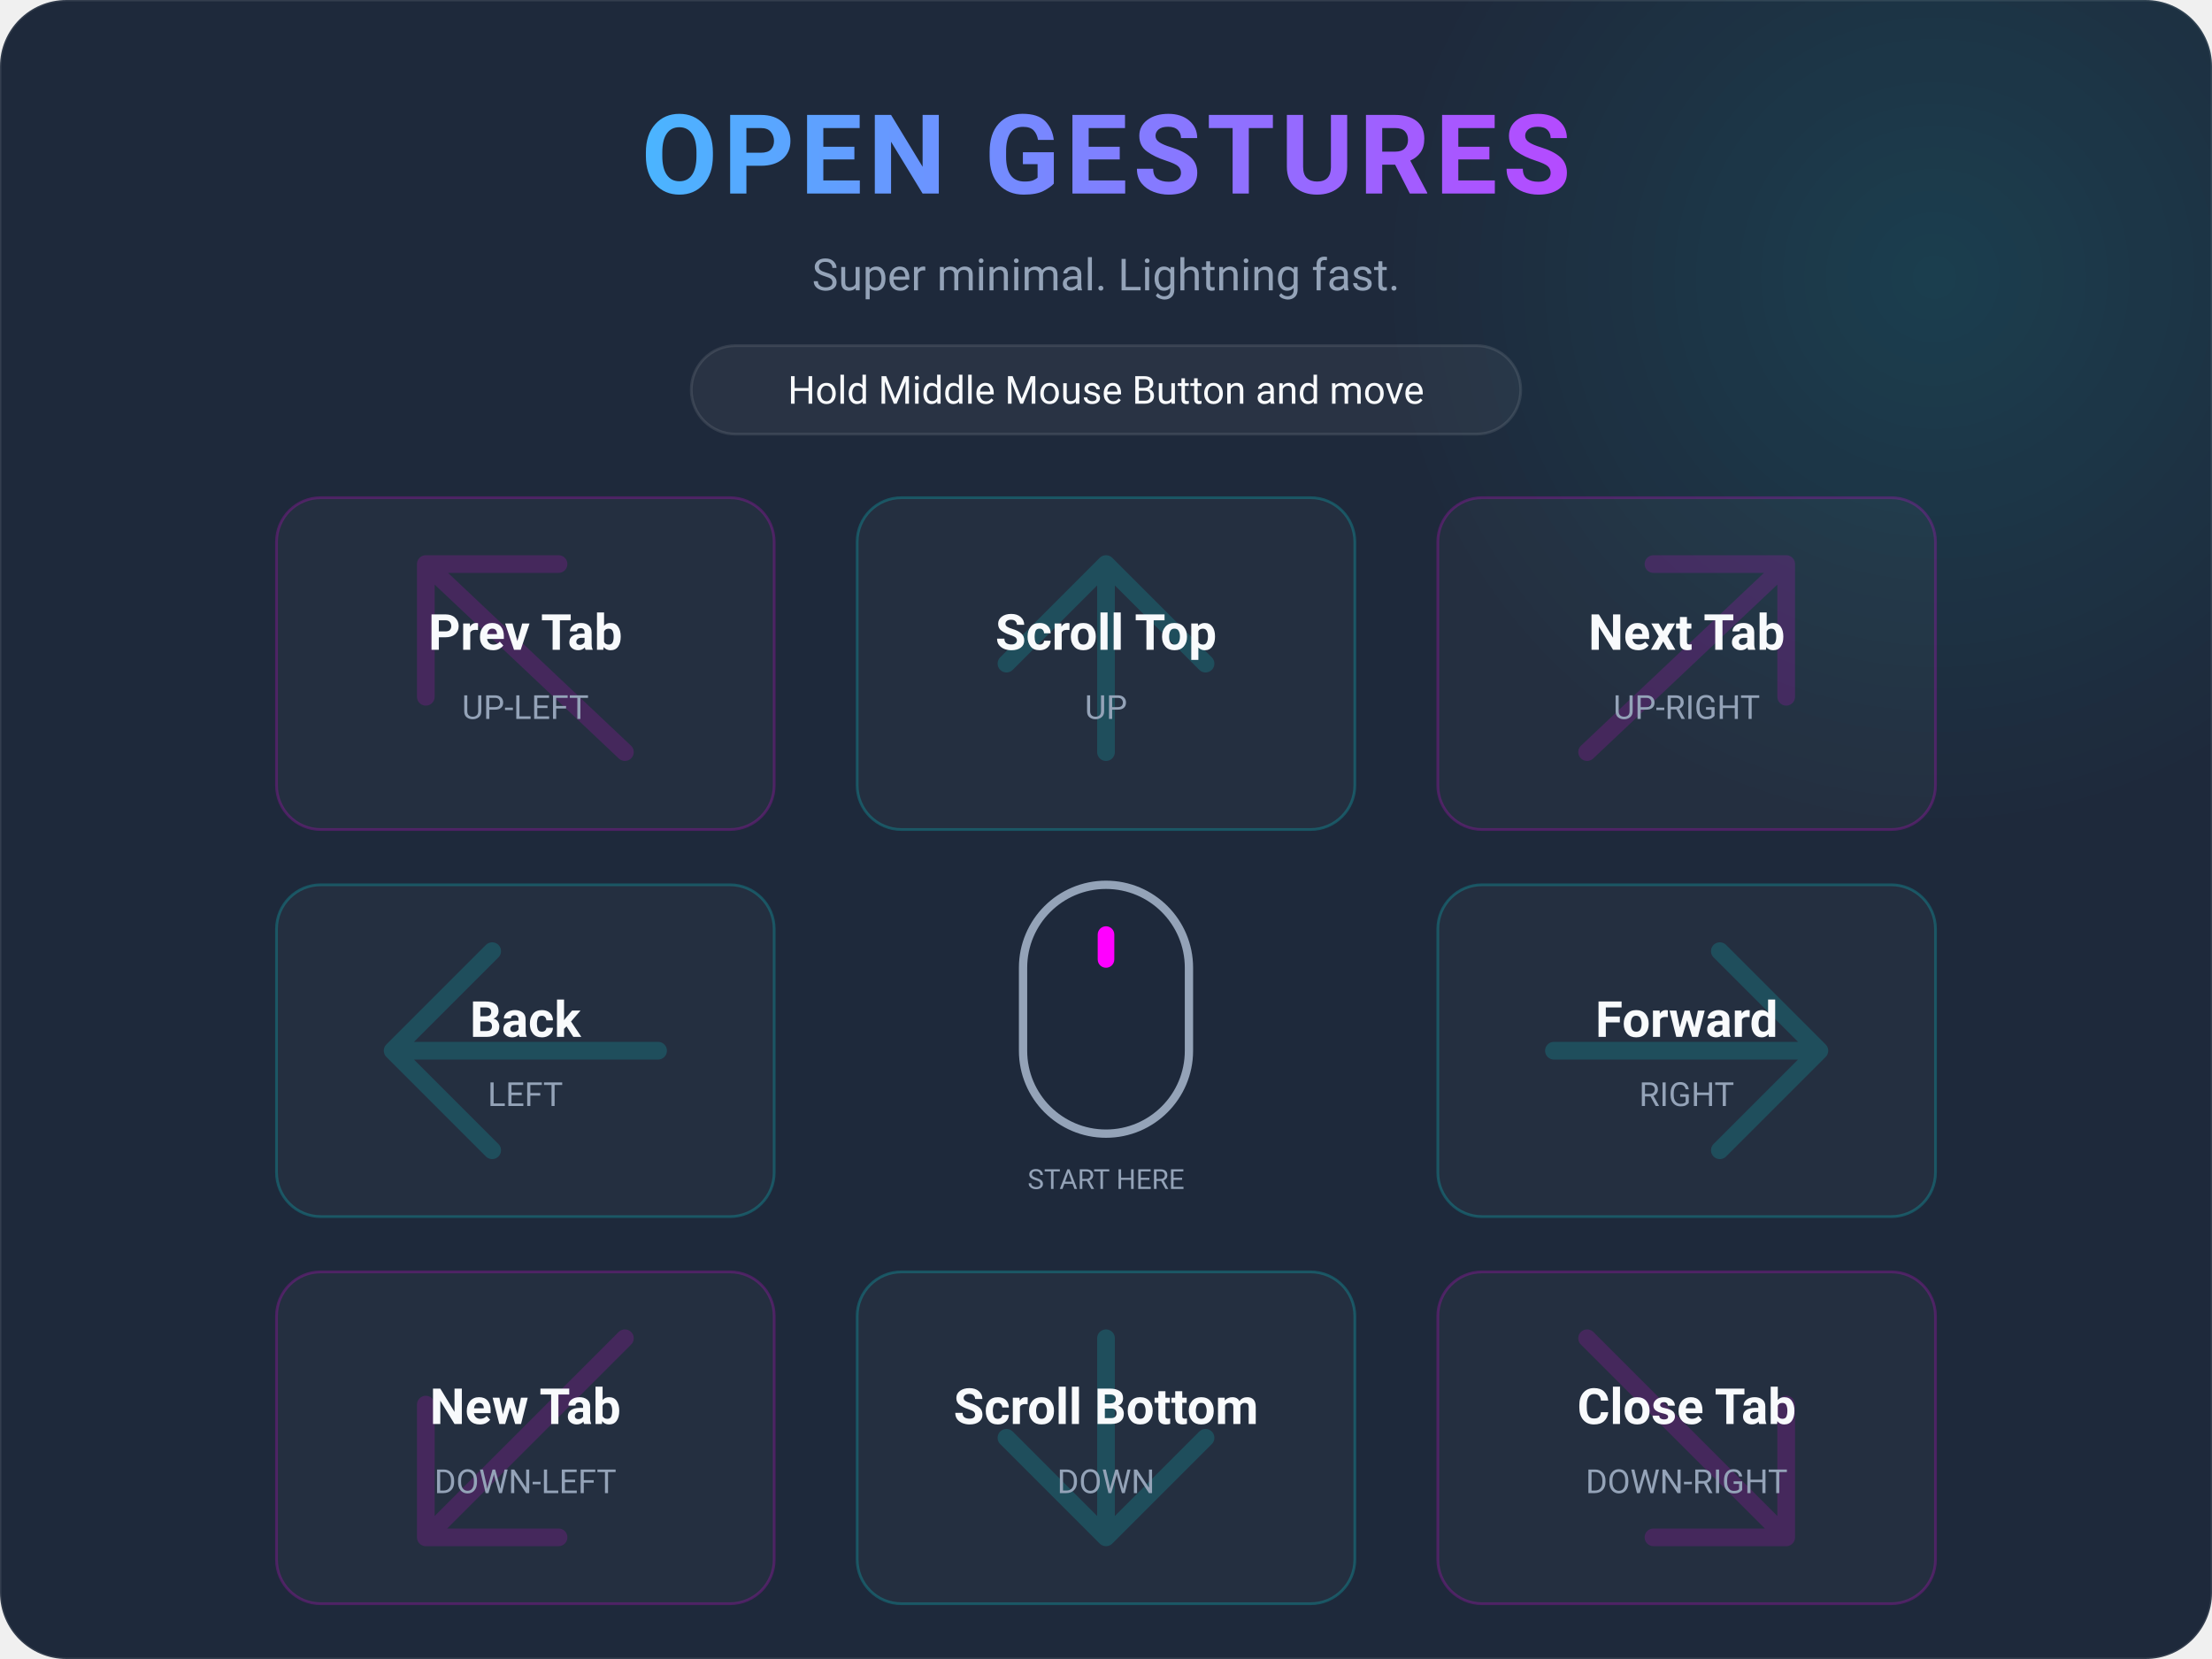
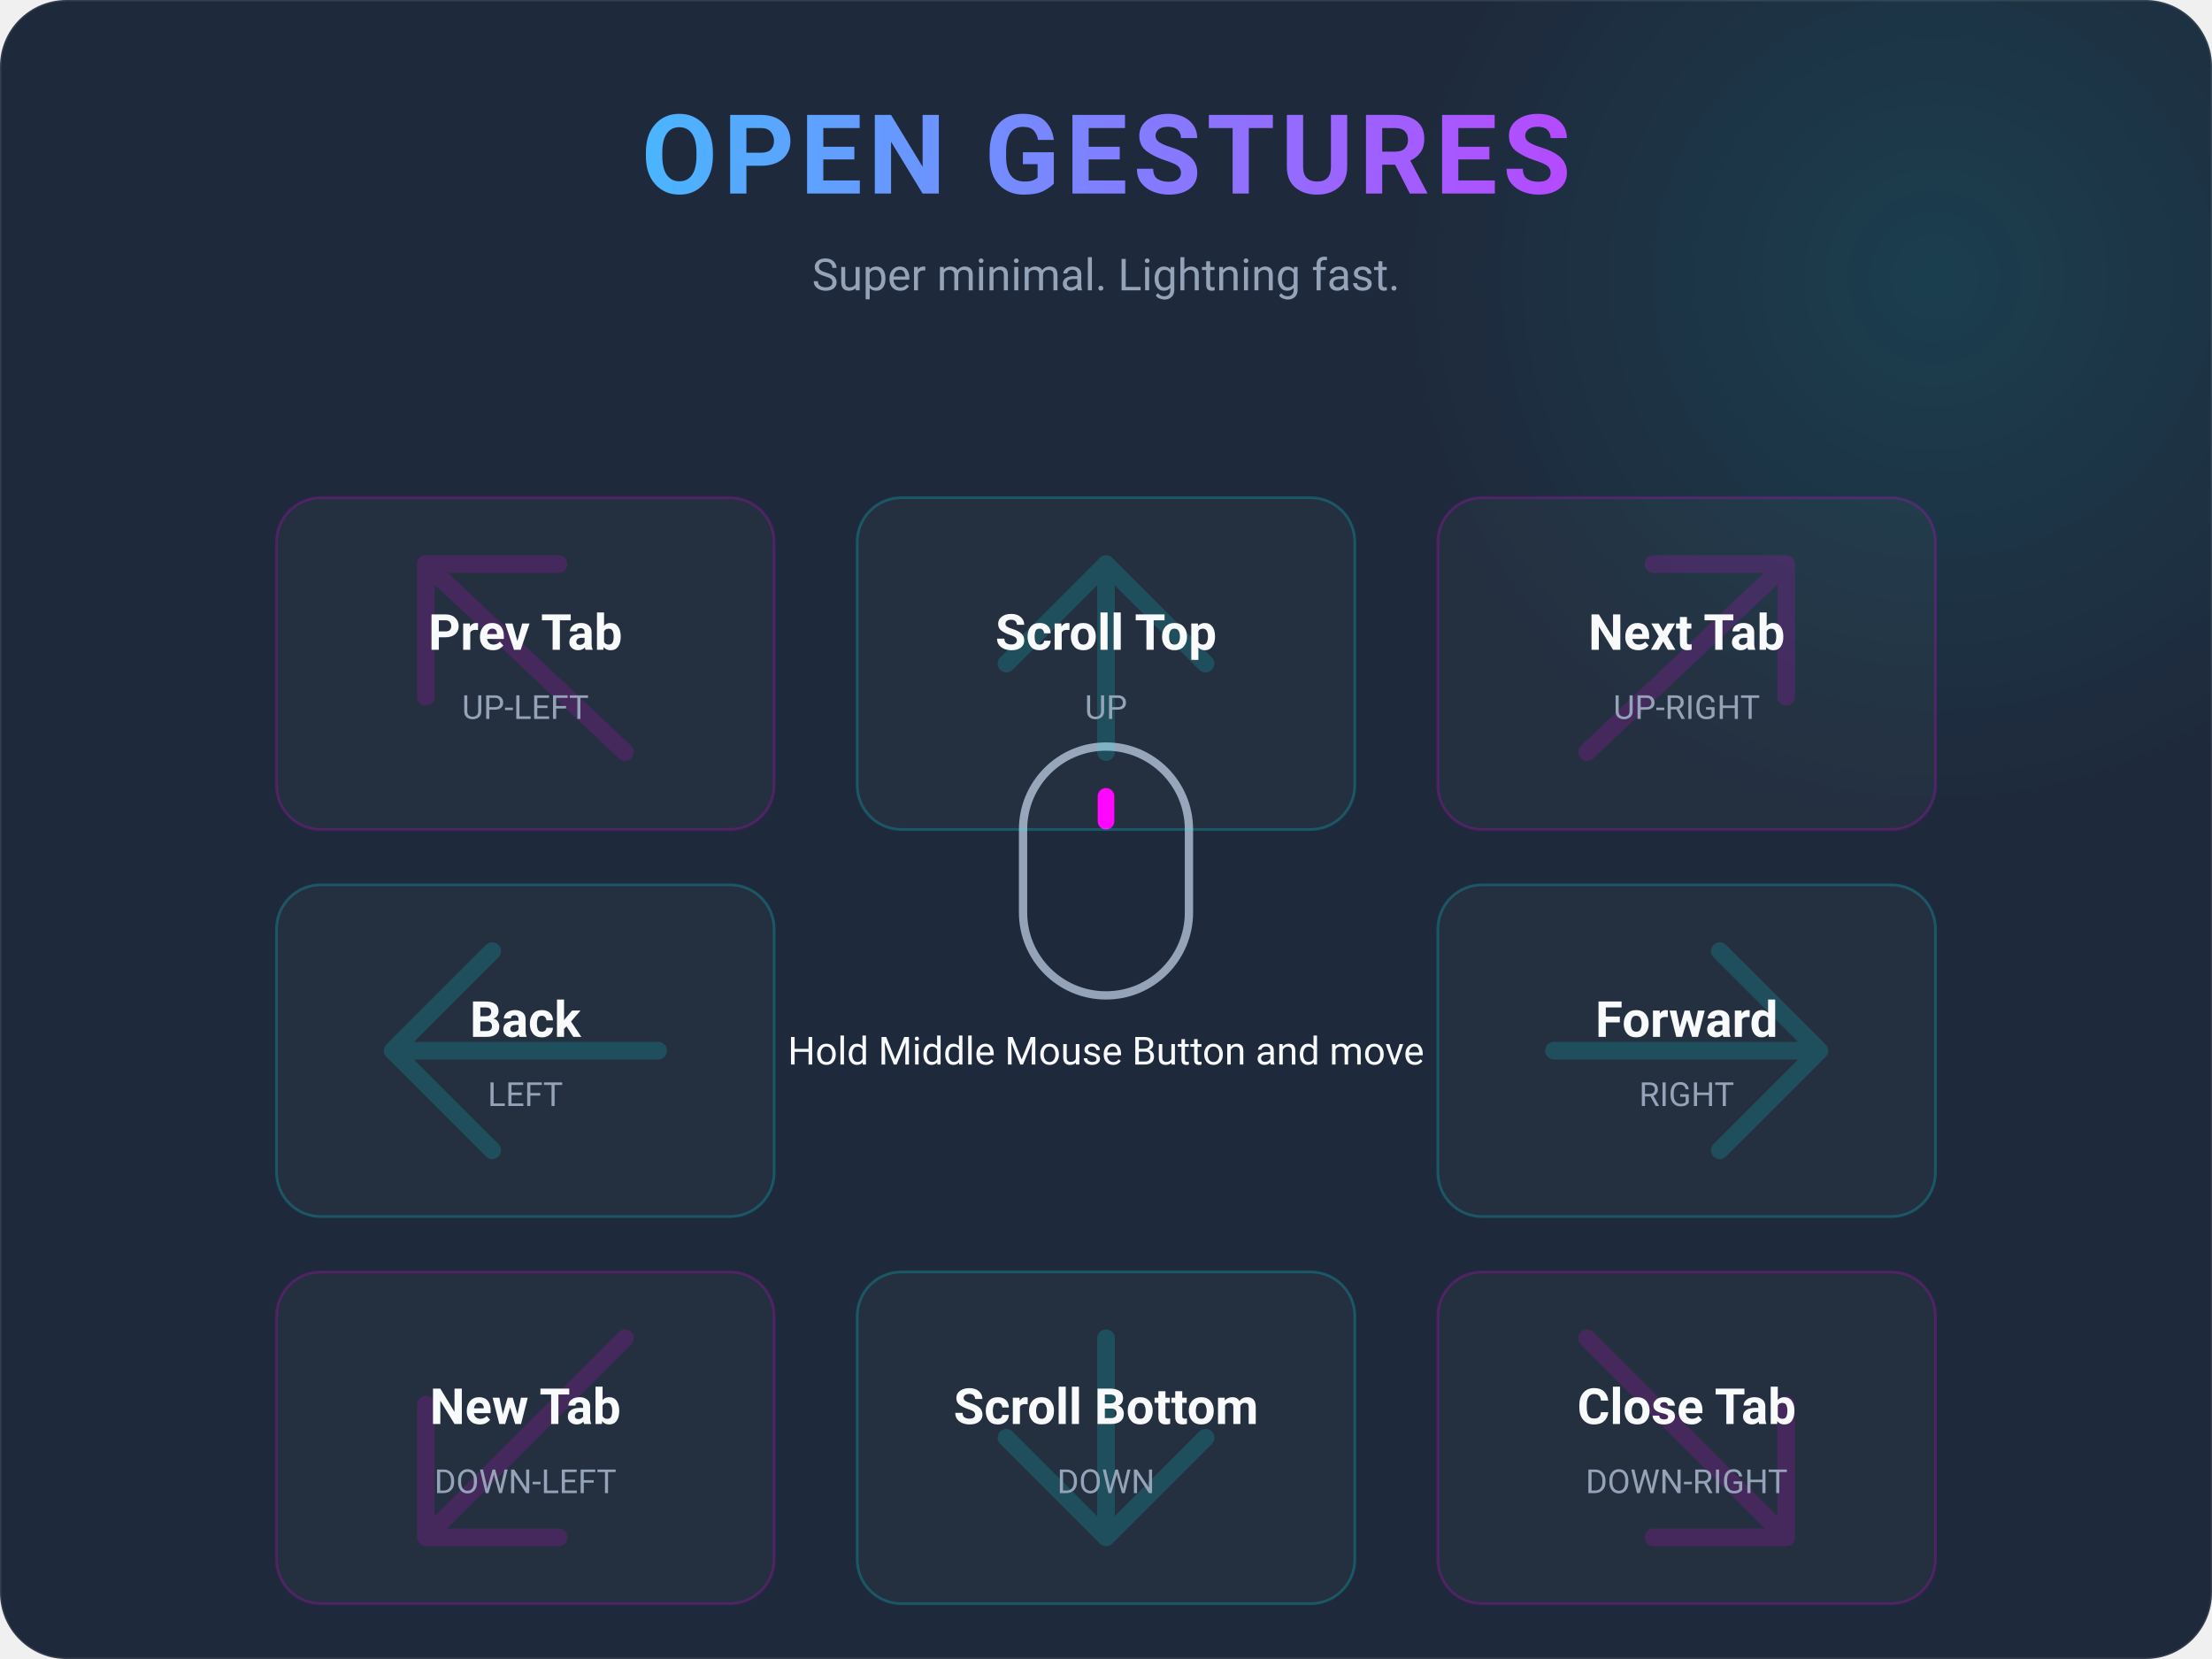
<svg xmlns="http://www.w3.org/2000/svg" width="800" height="600" viewBox="0 0 800 600" fill="none">
  <rect width="800" height="600" rx="24" fill="#1E293B" />
  <rect width="800" height="600" rx="24" stroke="#FFFFFF" stroke-opacity="0.1" />
  <defs>
    <radialGradient id="glow" cx="0" cy="0" r="1" gradientUnits="userSpaceOnUse" gradientTransform="translate(700 100) rotate(90) scale(200)">
      <stop stop-color="#00FFFF" stop-opacity="0.1" />
      <stop offset="1" stop-color="#00FFFF" stop-opacity="0" />
    </radialGradient>
    <linearGradient id="titleGradient" x1="0" y1="0" x2="800" y2="0" gradientUnits="userSpaceOnUse">
      <stop stop-color="#00FFFF" />
      <stop offset="1" stop-color="#FF00FF" />
    </linearGradient>
  </defs>
  <rect width="800" height="600" rx="24" fill="url(#glow)" />
  <text x="400" y="70" font-family="Segoe UI, Roboto, sans-serif" font-size="40" font-weight="bold" fill="url(#titleGradient)" text-anchor="middle" letter-spacing="2">OPEN GESTURES</text>
  <text x="400" y="105" font-family="Segoe UI, Roboto, sans-serif" font-size="16" fill="#94A3B8" text-anchor="middle">Super minimal. Lightning fast.</text>
-   <rect x="250" y="125" width="300" height="32" rx="16" fill="white" fill-opacity="0.05" stroke="white" stroke-opacity="0.1" />
-   <text x="400" y="146" font-family="Segoe UI, Roboto, sans-serif" font-size="14" fill="#F8FAFC" text-anchor="middle">Hold Middle Mouse Button and move</text>
-   <g transform="translate(370, 320)">
+   <g transform="translate(370, 270)">
    <rect width="60" height="90" rx="30" stroke="#94A3B8" stroke-width="3" />
    <rect x="27" y="15" width="6" height="15" rx="3" fill="#FF00FF">
      <animate attributeName="opacity" values="0.4;1;0.4" dur="2s" repeatCount="indefinite" />
    </rect>
-     <text x="30" y="110" font-family="Segoe UI, Roboto, sans-serif" font-size="10" fill="#94A3B8" text-anchor="middle">START HERE</text>
+     <text x="30" y="115" font-family="Segoe UI, Roboto, sans-serif" font-size="14" fill="#F8FAFC" text-anchor="middle">Hold Middle Mouse Button and move</text>
  </g>
  <g transform="translate(100, 180)">
    <rect width="180" height="120" rx="16" fill="white" fill-opacity="0.03" stroke="#FF00FF" stroke-opacity="0.2" />
    <g transform="translate(18, 12) scale(0.8)">
      <path d="M135 100L45 15M45 15V75M45 15H105" stroke="#FF00FF" stroke-width="8" stroke-opacity="0.15" stroke-linecap="round" stroke-linejoin="round" />
    </g>
    <text x="90" y="55" font-family="Segoe UI, Roboto, sans-serif" font-size="18" font-weight="bold" fill="#F8FAFC" text-anchor="middle">Prev Tab</text>
    <text x="90" y="80" font-family="Segoe UI, Roboto, sans-serif" font-size="12" fill="#94A3B8" text-anchor="middle">UP-LEFT</text>
  </g>
  <g transform="translate(310, 180)">
    <rect width="180" height="120" rx="16" fill="white" fill-opacity="0.03" stroke="#00FFFF" stroke-opacity="0.2" />
    <g transform="translate(18, 12) scale(0.8)">
      <path d="M90 100V15M90 15L45 60M90 15L135 60" stroke="#00FFFF" stroke-width="8" stroke-opacity="0.15" stroke-linecap="round" stroke-linejoin="round" />
    </g>
    <text x="90" y="55" font-family="Segoe UI, Roboto, sans-serif" font-size="18" font-weight="bold" fill="#F8FAFC" text-anchor="middle">Scroll Top</text>
    <text x="90" y="80" font-family="Segoe UI, Roboto, sans-serif" font-size="12" fill="#94A3B8" text-anchor="middle">UP</text>
  </g>
  <g transform="translate(520, 180)">
    <rect width="180" height="120" rx="16" fill="white" fill-opacity="0.03" stroke="#FF00FF" stroke-opacity="0.2" />
    <g transform="translate(18, 12) scale(0.8)">
      <path d="M45 100L135 15M135 15H75M135 15V75" stroke="#FF00FF" stroke-width="8" stroke-opacity="0.15" stroke-linecap="round" stroke-linejoin="round" />
    </g>
    <text x="90" y="55" font-family="Segoe UI, Roboto, sans-serif" font-size="18" font-weight="bold" fill="#F8FAFC" text-anchor="middle">Next Tab</text>
    <text x="90" y="80" font-family="Segoe UI, Roboto, sans-serif" font-size="12" fill="#94A3B8" text-anchor="middle">UP-RIGHT</text>
  </g>
  <g transform="translate(100, 320)">
    <rect width="180" height="120" rx="16" fill="white" fill-opacity="0.03" stroke="#00FFFF" stroke-opacity="0.2" />
    <g transform="translate(18, 12) scale(0.8)">
      <path d="M150 60H30M30 60L75 105M30 60L75 15" stroke="#00FFFF" stroke-width="8" stroke-opacity="0.15" stroke-linecap="round" stroke-linejoin="round" />
    </g>
    <text x="90" y="55" font-family="Segoe UI, Roboto, sans-serif" font-size="18" font-weight="bold" fill="#F8FAFC" text-anchor="middle">Back</text>
    <text x="90" y="80" font-family="Segoe UI, Roboto, sans-serif" font-size="12" fill="#94A3B8" text-anchor="middle">LEFT</text>
  </g>
  <g transform="translate(520, 320)">
    <rect width="180" height="120" rx="16" fill="white" fill-opacity="0.03" stroke="#00FFFF" stroke-opacity="0.2" />
    <g transform="translate(18, 12) scale(0.8)">
      <path d="M30 60H150M150 60L105 15M150 60L105 105" stroke="#00FFFF" stroke-width="8" stroke-opacity="0.15" stroke-linecap="round" stroke-linejoin="round" />
    </g>
    <text x="90" y="55" font-family="Segoe UI, Roboto, sans-serif" font-size="18" font-weight="bold" fill="#F8FAFC" text-anchor="middle">Forward</text>
    <text x="90" y="80" font-family="Segoe UI, Roboto, sans-serif" font-size="12" fill="#94A3B8" text-anchor="middle">RIGHT</text>
  </g>
  <g transform="translate(100, 460)">
    <rect width="180" height="120" rx="16" fill="white" fill-opacity="0.03" stroke="#FF00FF" stroke-opacity="0.2" />
    <g transform="translate(18, 12) scale(0.8)">
      <path d="M135 15L45 105M45 105H105M45 105V45" stroke="#FF00FF" stroke-width="8" stroke-opacity="0.15" stroke-linecap="round" stroke-linejoin="round" />
    </g>
    <text x="90" y="55" font-family="Segoe UI, Roboto, sans-serif" font-size="18" font-weight="bold" fill="#F8FAFC" text-anchor="middle">New Tab</text>
    <text x="90" y="80" font-family="Segoe UI, Roboto, sans-serif" font-size="12" fill="#94A3B8" text-anchor="middle">DOWN-LEFT</text>
  </g>
  <g transform="translate(310, 460)">
    <rect width="180" height="120" rx="16" fill="white" fill-opacity="0.03" stroke="#00FFFF" stroke-opacity="0.2" />
    <g transform="translate(18, 12) scale(0.8)">
      <path d="M90 15V105M90 105L135 60M90 105L45 60" stroke="#00FFFF" stroke-width="8" stroke-opacity="0.15" stroke-linecap="round" stroke-linejoin="round" />
    </g>
    <text x="90" y="55" font-family="Segoe UI, Roboto, sans-serif" font-size="18" font-weight="bold" fill="#F8FAFC" text-anchor="middle">Scroll Bottom</text>
    <text x="90" y="80" font-family="Segoe UI, Roboto, sans-serif" font-size="12" fill="#94A3B8" text-anchor="middle">DOWN</text>
  </g>
  <g transform="translate(520, 460)">
    <rect width="180" height="120" rx="16" fill="white" fill-opacity="0.03" stroke="#FF00FF" stroke-opacity="0.2" />
    <g transform="translate(18, 12) scale(0.8)">
      <path d="M45 15L135 105M135 105V45M135 105H75" stroke="#FF00FF" stroke-width="8" stroke-opacity="0.15" stroke-linecap="round" stroke-linejoin="round" />
    </g>
    <text x="90" y="55" font-family="Segoe UI, Roboto, sans-serif" font-size="18" font-weight="bold" fill="#F8FAFC" text-anchor="middle">Close Tab</text>
    <text x="90" y="80" font-family="Segoe UI, Roboto, sans-serif" font-size="12" fill="#94A3B8" text-anchor="middle">DOWN-RIGHT</text>
  </g>
</svg>
